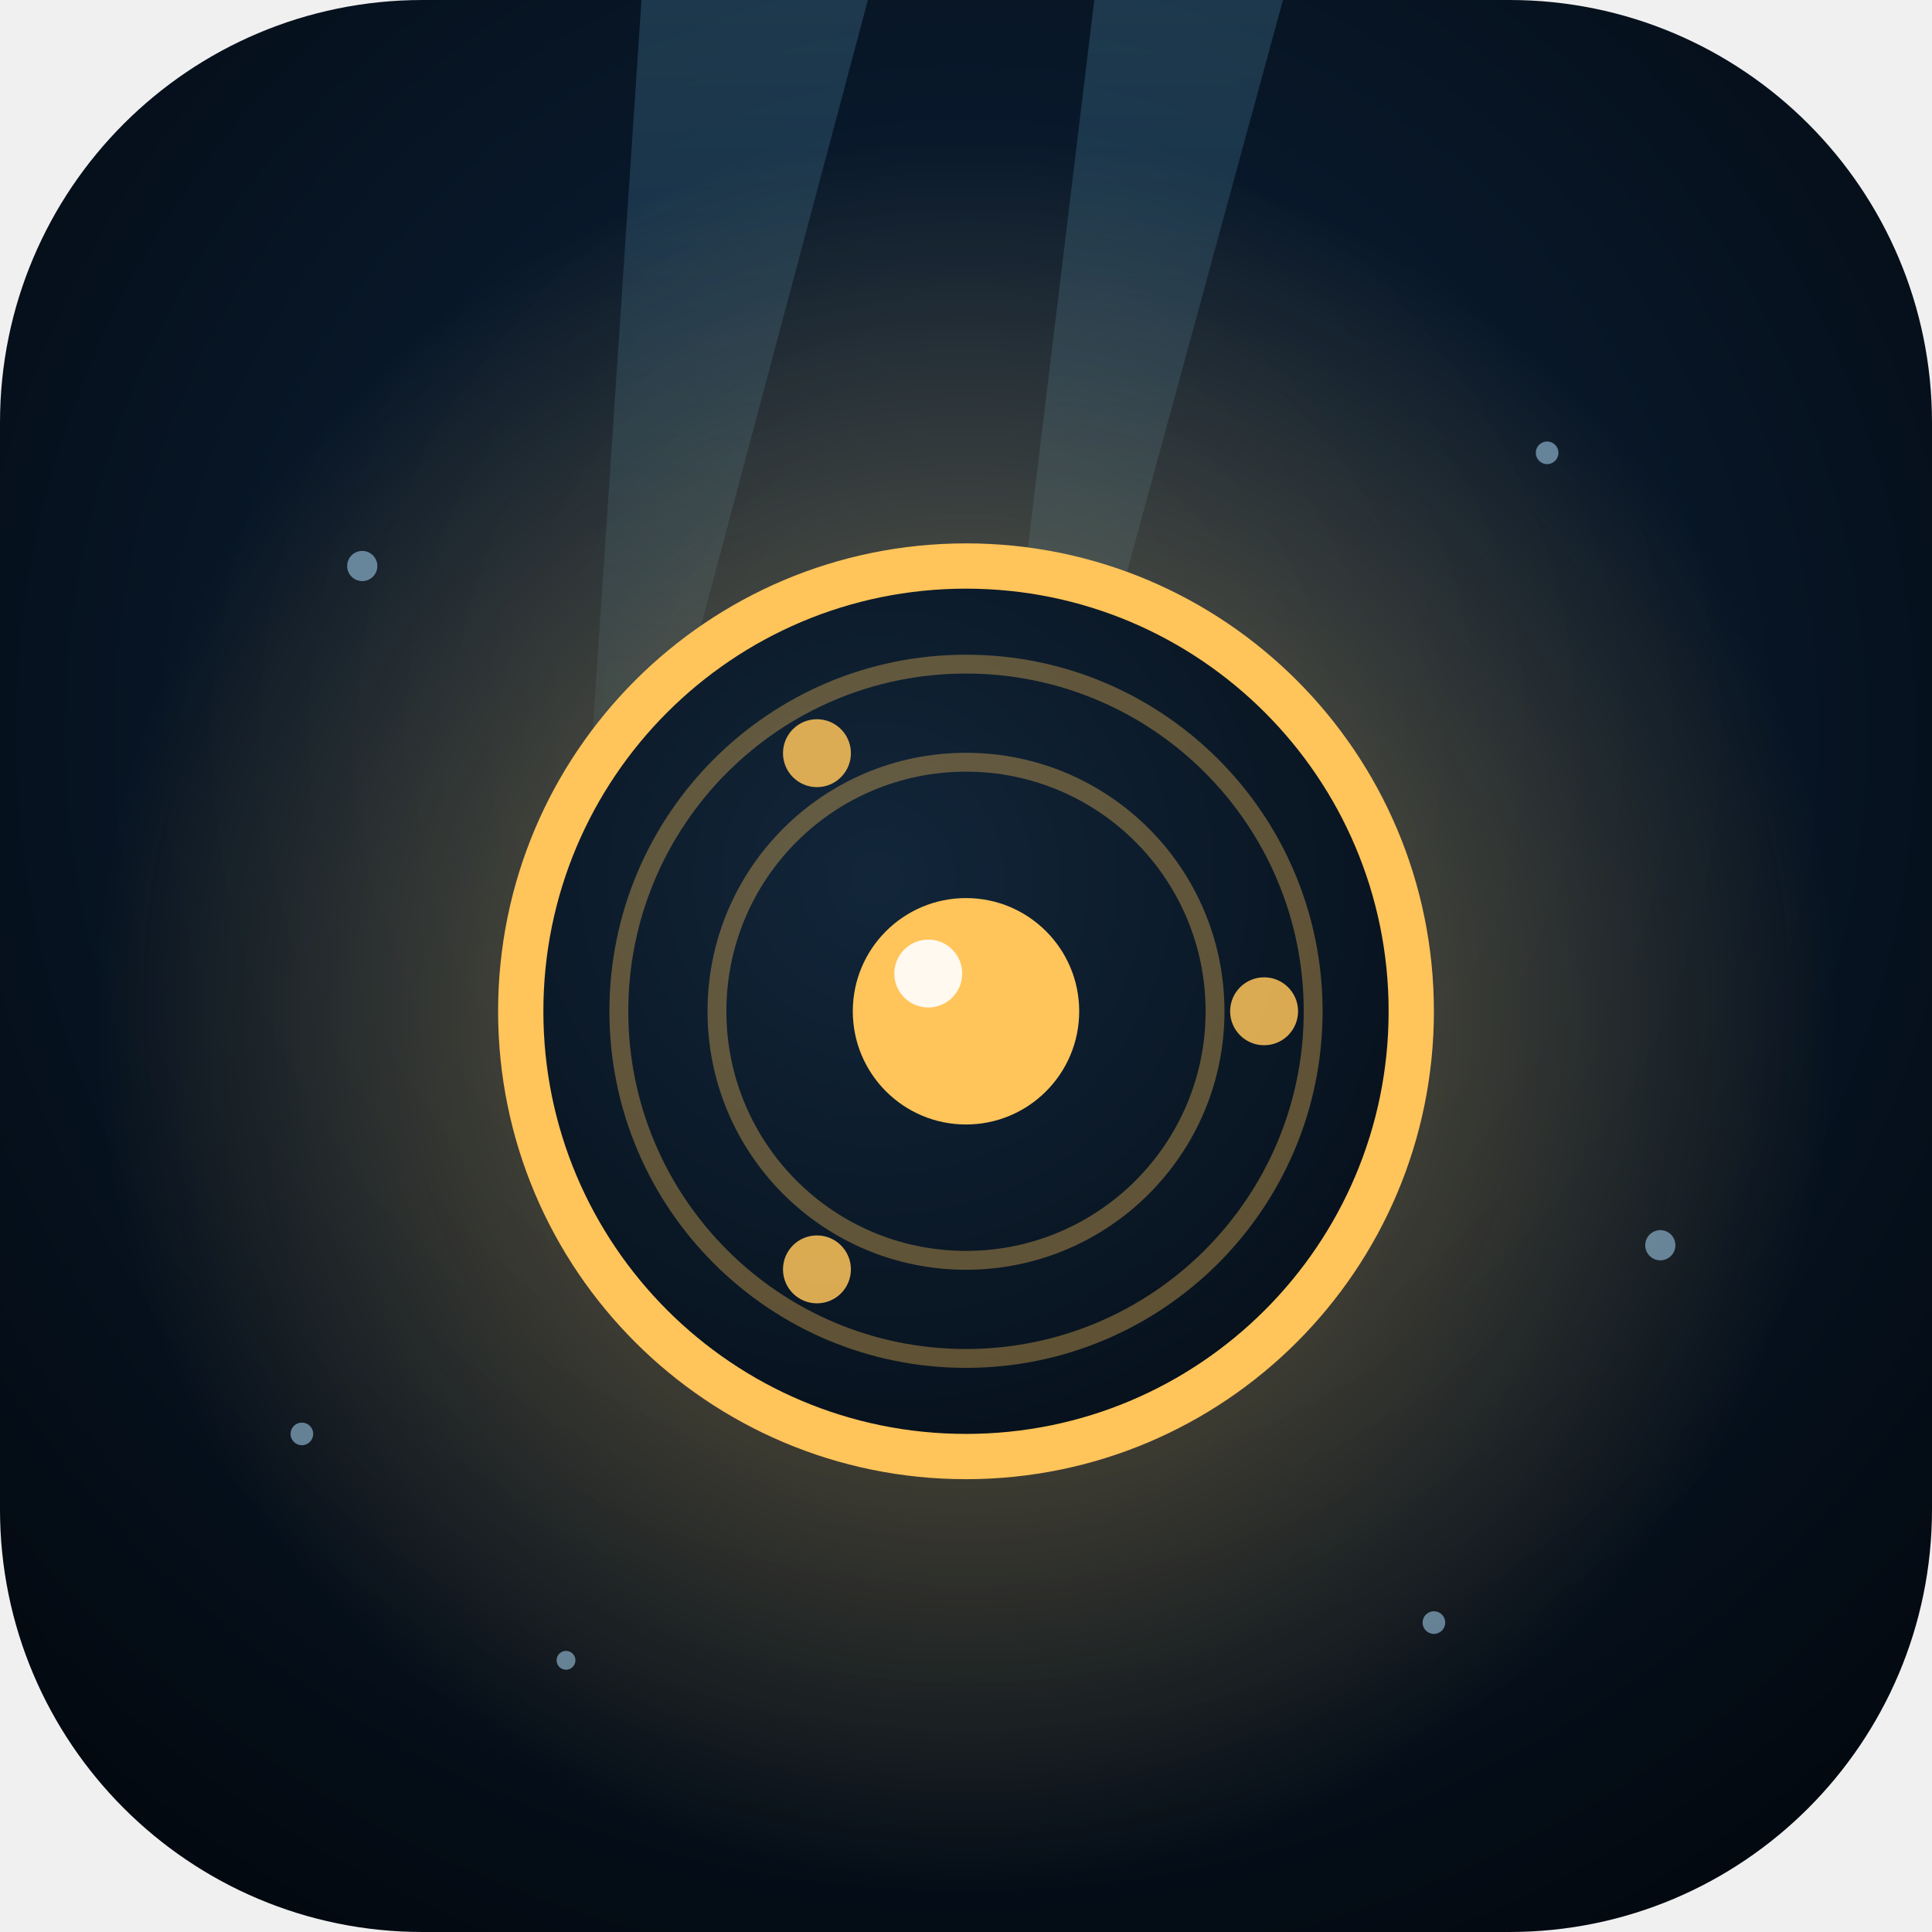
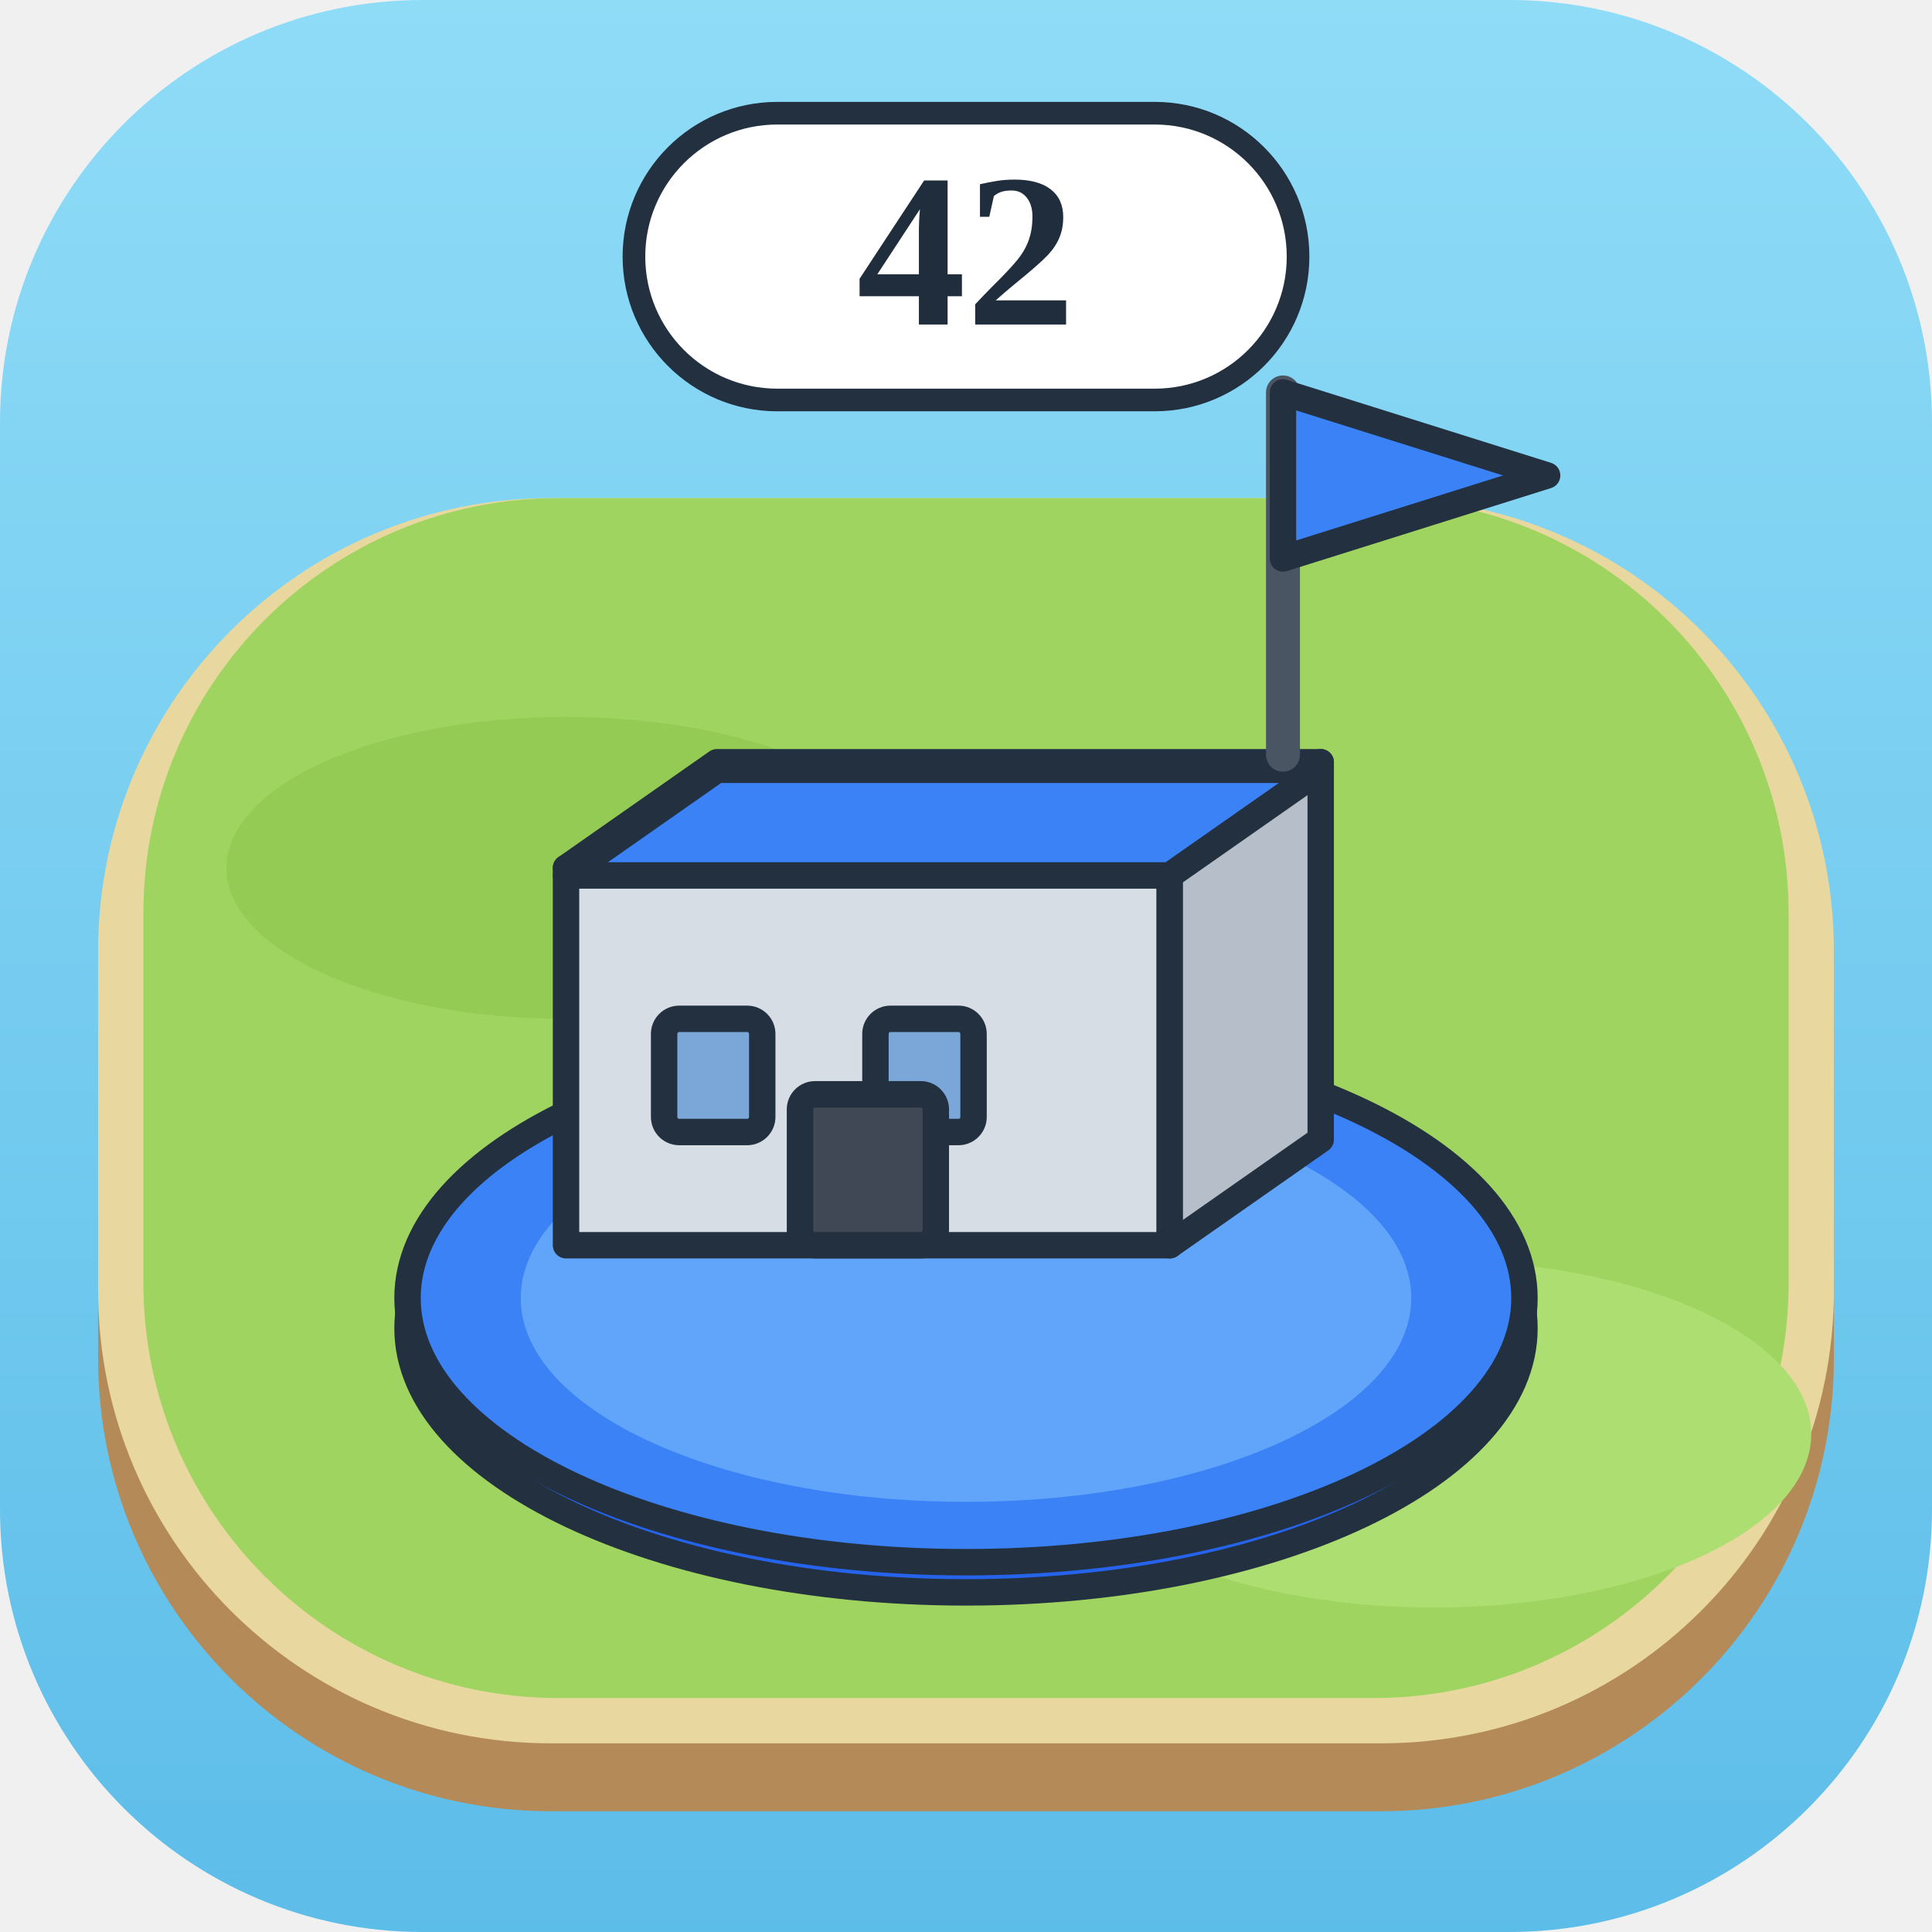
<svg xmlns="http://www.w3.org/2000/svg" viewBox="0 0 512 512" width="512" height="512">
  <defs>
-     <radialGradient id="bg" cx="50%" cy="38%" r="70%">
-       <stop offset="0" stop-color="#0d2540" />
-       <stop offset="1" stop-color="#030910" />
-     </radialGradient>
-     <radialGradient id="glow" cx="50%" cy="50%" r="50%">
-       <stop offset="0" stop-color="#ffc45a" stop-opacity="0.85" />
-       <stop offset="0.45" stop-color="#ffc45a" stop-opacity="0.25" />
-       <stop offset="1" stop-color="#ffc45a" stop-opacity="0" />
-     </radialGradient>
-     <radialGradient id="body" cx="40%" cy="35%" r="70%">
-       <stop offset="0" stop-color="#12263a" />
-       <stop offset="1" stop-color="#06101b" />
-     </radialGradient>
-     <linearGradient id="ray" x1="0" y1="0" x2="0" y2="1">
-       <stop offset="0" stop-color="#7fd9ff" stop-opacity="0.18" />
-       <stop offset="1" stop-color="#7fd9ff" stop-opacity="0" />
+     <linearGradient id="sky" x1="0" y1="0" x2="0" y2="1">
+       <stop offset="0" stop-color="#8fdcf7" />
+       <stop offset="1" stop-color="#5dbde9" />
    </linearGradient>
  </defs>
-   <rect width="512" height="512" rx="112" fill="url(#bg)" />
-   <path d="M170 0h60L150 300z M290 0h50L250 330z" fill="url(#ray)" />
-   <circle cx="256" cy="268" r="230" fill="url(#glow)" />
-   <circle cx="256" cy="268" r="118" fill="url(#body)" stroke="#ffc45a" stroke-width="12" />
-   <circle cx="256" cy="268" r="92" fill="none" stroke="#ffc45a" stroke-opacity="0.35" stroke-width="5" />
-   <circle cx="256" cy="268" r="66" fill="none" stroke="#ffc45a" stroke-opacity="0.35" stroke-width="5" />
-   <g fill="#ffc45a" fill-opacity="0.85">
-     <circle cx="335" cy="268" r="9" />
-     <circle cx="216.5" cy="336.4" r="9" />
-     <circle cx="216.5" cy="199.6" r="9" />
+   <rect width="512" height="512" rx="112" fill="url(#sky)" />
+   <rect x="26" y="150" width="460" height="330" rx="120" fill="#b48a58" />
+   <rect x="26" y="132" width="460" height="330" rx="120" fill="#e8d8a0" />
+   <rect x="38" y="132" width="436" height="318" rx="110" fill="#9ed45f" />
+   <ellipse cx="150" cy="230" rx="90" ry="40" fill="#93cb55" />
+   <ellipse cx="380" cy="380" rx="100" ry="46" fill="#adde72" />
+   <g stroke="#22303f" stroke-width="7" stroke-linejoin="round">
+     <ellipse cx="256" cy="352" rx="148" ry="70" fill="#2563eb" />
+     <ellipse cx="256" cy="344" rx="148" ry="70" fill="#3b82f6" />
+     <ellipse cx="256" cy="344" rx="118" ry="54" fill="#60a5fa" stroke="none" />
+     <path d="M150 330 V230 h160 v100 z" fill="#d7dde4" />
+     <path d="M310 330 V230 l40 -28 v100 z" fill="#b6bfc9" />
+     <path d="M150 230 h160 l40 -28 h-160 z" fill="#ffffff" />
+     <path d="M150 232 h160 l40 -28 h-160 z" fill="#3b82f6" />
+     <rect x="176" y="270" width="26" height="30" rx="4" fill="#7aa7d8" />
+     <rect x="232" y="270" width="26" height="30" rx="4" fill="#7aa7d8" />
+     <rect x="212" y="290" width="36" height="40" rx="4" fill="#3f4854" />
+     <path d="M340 200 v-96" stroke="#4a5563" stroke-width="9" stroke-linecap="round" />
+     <path d="M340 104 l70 22 l-70 22 z" fill="#3b82f6" />
  </g>
-   <circle cx="256" cy="268" r="30" fill="#ffc45a" />
-   <circle cx="246" cy="258" r="9" fill="#fff" fill-opacity="0.9" />
-   <g fill="#aad7f5" fill-opacity="0.55">
-     <circle cx="96" cy="150" r="4" />
-     <circle cx="410" cy="120" r="3" />
-     <circle cx="440" cy="330" r="4" />
-     <circle cx="80" cy="380" r="3" />
-     <circle cx="150" cy="440" r="2.5" />
-     <circle cx="380" cy="430" r="3" />
+   <g stroke="#22303f" stroke-width="6">
+     <rect x="168" y="30" width="176" height="76" rx="38" fill="#ffffff" />
  </g>
+   <text x="256" y="86" text-anchor="middle" font-family="Baloo 2, Arial Black, Arial, sans-serif" font-weight="800" font-size="58" fill="#1f2d3d">42</text>
</svg>
